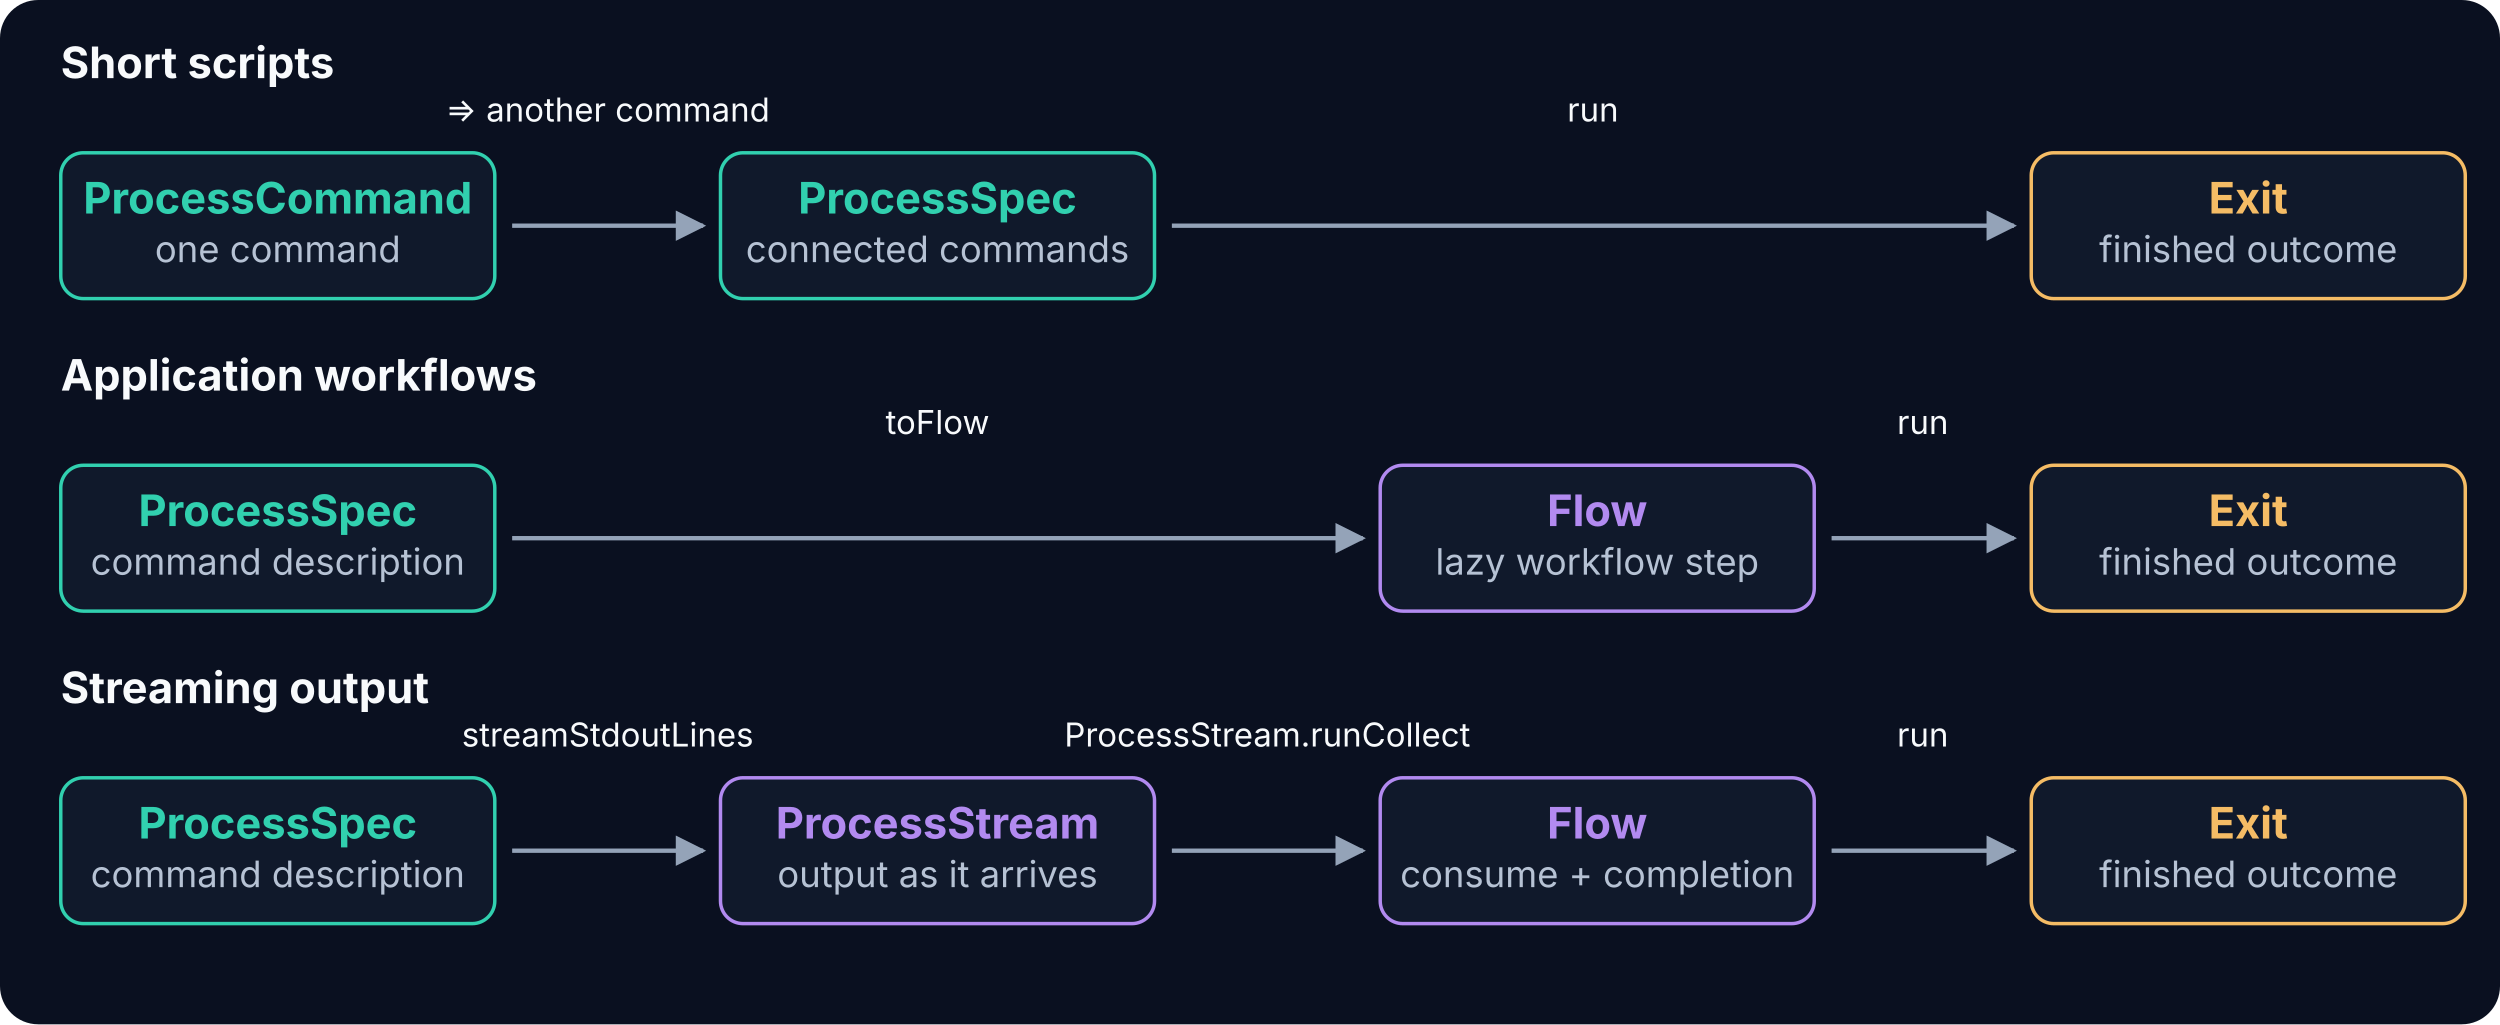
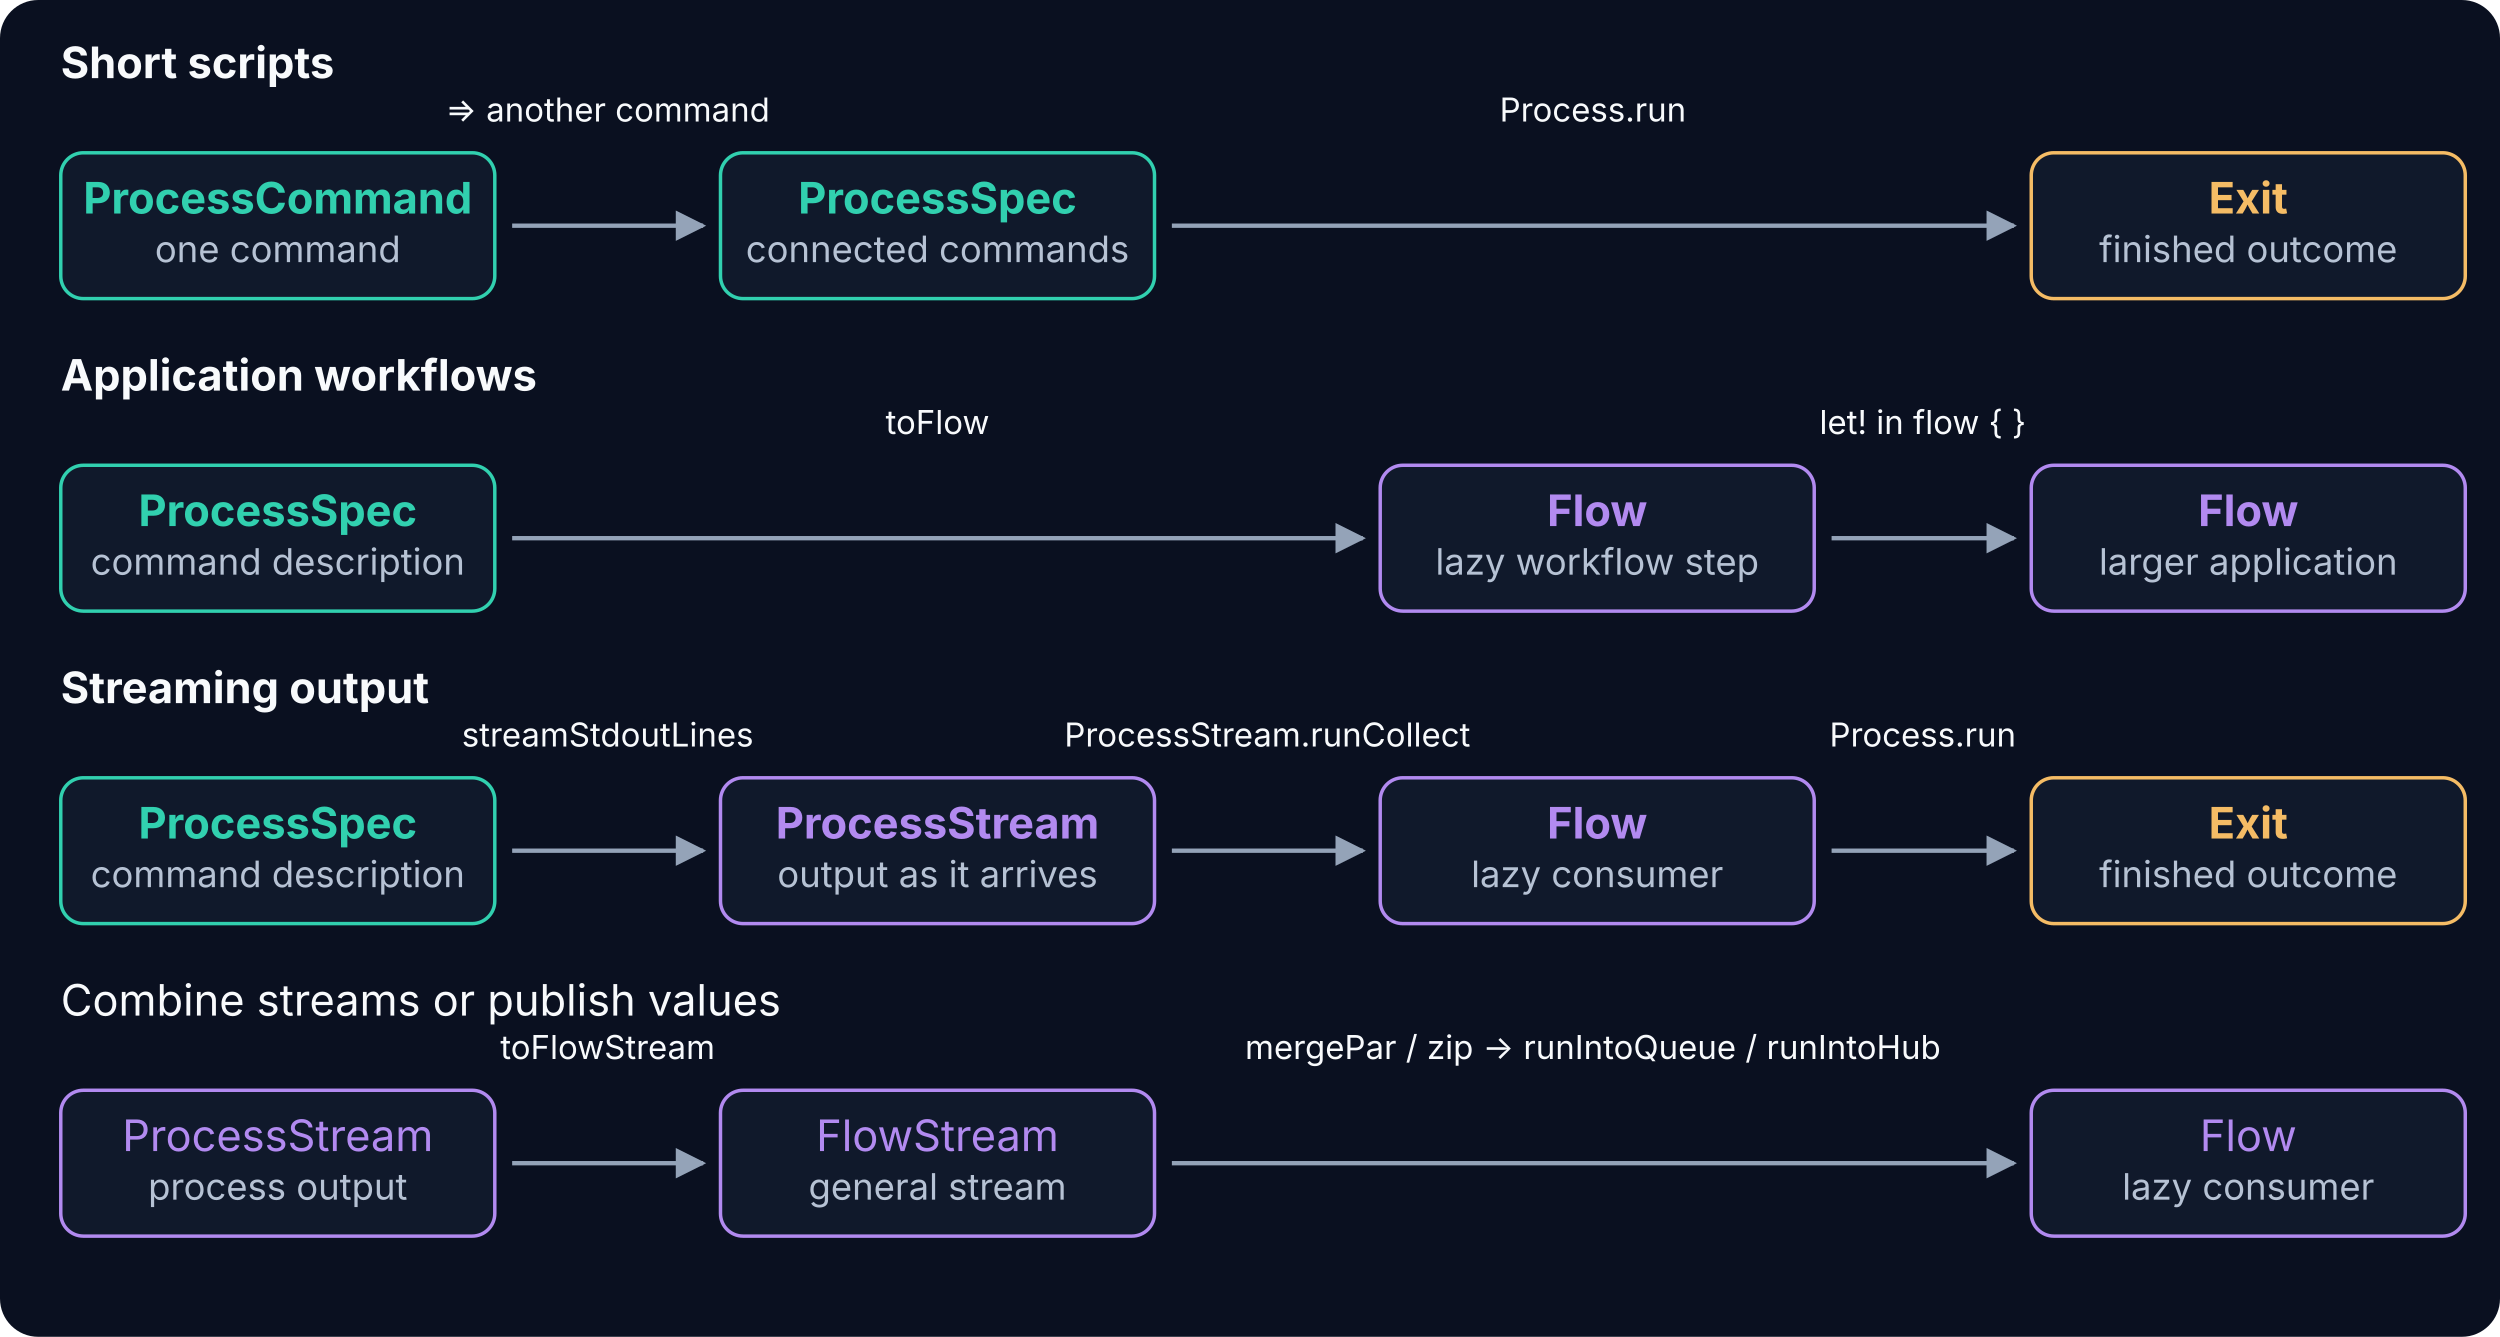
- <svg xmlns="http://www.w3.org/2000/svg" viewBox="0 0 1440 590" role="img" aria-labelledby="title description">
+ <svg xmlns="http://www.w3.org/2000/svg" viewBox="0 0 1440 770" role="img" aria-labelledby="title description">
  <defs>
    <marker id="arrow" viewBox="0 0 10 10" refX="9" refY="5" markerWidth="7" markerHeight="7" orient="auto-start-reverse">
      <path d="M0 0 L10 5 L0 10" fill="#94a3b8" />
    </marker>
  </defs>
-   <rect width="1440" height="590" rx="22" fill="#0a1020" />
+   <rect width="1440" height="770" rx="22" fill="#0a1020" />
  <g font-family="Inter, ui-sans-serif, system-ui, sans-serif">
    <text x="35" y="45" font-size="25" font-weight="700" fill="#f8fafc">Short scripts</text>
    <rect x="35" y="88" width="250" height="84" rx="13" fill="#10192b" stroke="#31d0af" stroke-width="2" />
    <text x="160" y="123" text-anchor="middle" font-size="25" font-weight="700" fill="#31d0af">ProcessCommand</text>
    <text x="160" y="151" text-anchor="middle" font-size="21" fill="#b6c2d4">one command</text>
    <rect x="415" y="88" width="250" height="84" rx="13" fill="#10192b" stroke="#31d0af" stroke-width="2" />
    <text x="540" y="123" text-anchor="middle" font-size="25" font-weight="700" fill="#31d0af">ProcessSpec</text>
    <text x="540" y="151" text-anchor="middle" font-size="21" fill="#b6c2d4">connected commands</text>
    <rect x="1170" y="88" width="250" height="84" rx="13" fill="#10192b" stroke="#f5bc65" stroke-width="2" />
    <text x="1295" y="123" text-anchor="middle" font-size="25" font-weight="700" fill="#f5bc65">Exit</text>
    <text x="1295" y="151" text-anchor="middle" font-size="21" fill="#b6c2d4">finished outcome</text>
    <path d="M295 130 H405" fill="none" stroke="#94a3b8" stroke-width="2.5" marker-end="url(#arrow)" />
    <text x="350.0" y="70" text-anchor="middle" font-size="19" fill="#f8fafc">=&gt; another command</text>
    <path d="M675 130 H1160" fill="none" stroke="#94a3b8" stroke-width="2.5" marker-end="url(#arrow)" />
-     <text x="917.5" y="70" text-anchor="middle" font-size="19" fill="#f8fafc">run</text>
+     <text x="917.5" y="70" text-anchor="middle" font-size="19" fill="#f8fafc">Process.run</text>
    <text x="35" y="225" font-size="25" font-weight="700" fill="#f8fafc">Application workflows</text>
    <rect x="35" y="268" width="250" height="84" rx="13" fill="#10192b" stroke="#31d0af" stroke-width="2" />
    <text x="160" y="303" text-anchor="middle" font-size="25" font-weight="700" fill="#31d0af">ProcessSpec</text>
    <text x="160" y="331" text-anchor="middle" font-size="21" fill="#b6c2d4">command description</text>
    <rect x="795" y="268" width="250" height="84" rx="13" fill="#10192b" stroke="#b28af0" stroke-width="2" />
    <text x="920" y="303" text-anchor="middle" font-size="25" font-weight="700" fill="#b28af0">Flow</text>
    <text x="920" y="331" text-anchor="middle" font-size="21" fill="#b6c2d4">lazy workflow step</text>
-     <rect x="1170" y="268" width="250" height="84" rx="13" fill="#10192b" stroke="#f5bc65" stroke-width="2" />
-     <text x="1295" y="303" text-anchor="middle" font-size="25" font-weight="700" fill="#f5bc65">Exit</text>
-     <text x="1295" y="331" text-anchor="middle" font-size="21" fill="#b6c2d4">finished outcome</text>
+     <rect x="1170" y="268" width="250" height="84" rx="13" fill="#10192b" stroke="#b28af0" stroke-width="2" />
+     <text x="1295" y="303" text-anchor="middle" font-size="25" font-weight="700" fill="#b28af0">Flow</text>
+     <text x="1295" y="331" text-anchor="middle" font-size="21" fill="#b6c2d4">larger application</text>
    <path d="M295 310 H785" fill="none" stroke="#94a3b8" stroke-width="2.5" marker-end="url(#arrow)" />
    <text x="540.0" y="250" text-anchor="middle" font-size="19" fill="#f8fafc">toFlow</text>
    <path d="M1055 310 H1160" fill="none" stroke="#94a3b8" stroke-width="2.5" marker-end="url(#arrow)" />
-     <text x="1107.5" y="250" text-anchor="middle" font-size="19" fill="#f8fafc">run</text>
+     <text x="1107.5" y="250" text-anchor="middle" font-size="19" fill="#f8fafc">let! in flow { }</text>
    <text x="35" y="405" font-size="25" font-weight="700" fill="#f8fafc">Streaming output</text>
    <rect x="35" y="448" width="250" height="84" rx="13" fill="#10192b" stroke="#31d0af" stroke-width="2" />
    <text x="160" y="483" text-anchor="middle" font-size="25" font-weight="700" fill="#31d0af">ProcessSpec</text>
    <text x="160" y="511" text-anchor="middle" font-size="21" fill="#b6c2d4">command description</text>
    <rect x="415" y="448" width="250" height="84" rx="13" fill="#10192b" stroke="#b28af0" stroke-width="2" />
    <text x="540" y="483" text-anchor="middle" font-size="25" font-weight="700" fill="#b28af0">ProcessStream</text>
    <text x="540" y="511" text-anchor="middle" font-size="21" fill="#b6c2d4">output as it arrives</text>
    <rect x="795" y="448" width="250" height="84" rx="13" fill="#10192b" stroke="#b28af0" stroke-width="2" />
    <text x="920" y="483" text-anchor="middle" font-size="25" font-weight="700" fill="#b28af0">Flow</text>
-     <text x="920" y="511" text-anchor="middle" font-size="21" fill="#b6c2d4">consume + completion</text>
+     <text x="920" y="511" text-anchor="middle" font-size="21" fill="#b6c2d4">lazy consumer</text>
    <rect x="1170" y="448" width="250" height="84" rx="13" fill="#10192b" stroke="#f5bc65" stroke-width="2" />
    <text x="1295" y="483" text-anchor="middle" font-size="25" font-weight="700" fill="#f5bc65">Exit</text>
    <text x="1295" y="511" text-anchor="middle" font-size="21" fill="#b6c2d4">finished outcome</text>
    <path d="M295 490 H405" fill="none" stroke="#94a3b8" stroke-width="2.5" marker-end="url(#arrow)" />
    <text x="350.0" y="430" text-anchor="middle" font-size="19" fill="#f8fafc">streamStdoutLines</text>
    <path d="M675 490 H785" fill="none" stroke="#94a3b8" stroke-width="2.5" marker-end="url(#arrow)" />
    <text x="730.0" y="430" text-anchor="middle" font-size="19" fill="#f8fafc">ProcessStream.runCollect</text>
    <path d="M1055 490 H1160" fill="none" stroke="#94a3b8" stroke-width="2.5" marker-end="url(#arrow)" />
-     <text x="1107.5" y="430" text-anchor="middle" font-size="19" fill="#f8fafc">run</text>
+     <text x="1107.5" y="430" text-anchor="middle" font-size="19" fill="#f8fafc">Process.run</text>
+     <text x="35" y="585" font-size="25" fill="#f8fafc">Combine streams or publish values</text>
+     <rect x="35" y="628" width="250" height="84" rx="13" fill="#10192b" stroke="#b28af0" stroke-width="2" />
+     <text x="160" y="663" font-size="25" fill="#b28af0" text-anchor="middle">ProcessStream</text>
+     <text x="160" y="691" font-size="21" fill="#b6c2d4" text-anchor="middle">process output</text>
+     <rect x="415" y="628" width="250" height="84" rx="13" fill="#10192b" stroke="#b28af0" stroke-width="2" />
+     <text x="540" y="663" font-size="25" fill="#b28af0" text-anchor="middle">FlowStream</text>
+     <text x="540" y="691" font-size="21" fill="#b6c2d4" text-anchor="middle">general stream</text>
+     <rect x="1170" y="628" width="250" height="84" rx="13" fill="#10192b" stroke="#b28af0" stroke-width="2" />
+     <text x="1295" y="663" font-size="25" fill="#b28af0" text-anchor="middle">Flow</text>
+     <text x="1295" y="691" font-size="21" fill="#b6c2d4" text-anchor="middle">lazy consumer</text>
+     <path d="M295 670 H405" fill="none" stroke="#94a3b8" stroke-width="2.5" marker-end="url(#arrow)" />
+     <text x="350.0" y="610" font-size="19" fill="#f8fafc" text-anchor="middle">toFlowStream</text>
+     <path d="M675 670 H1160" fill="none" stroke="#94a3b8" stroke-width="2.5" marker-end="url(#arrow)" />
+     <text x="917.5" y="610" font-size="19" fill="#f8fafc" text-anchor="middle">mergePar / zip → runIntoQueue / runIntoHub</text>
  </g>
</svg>
